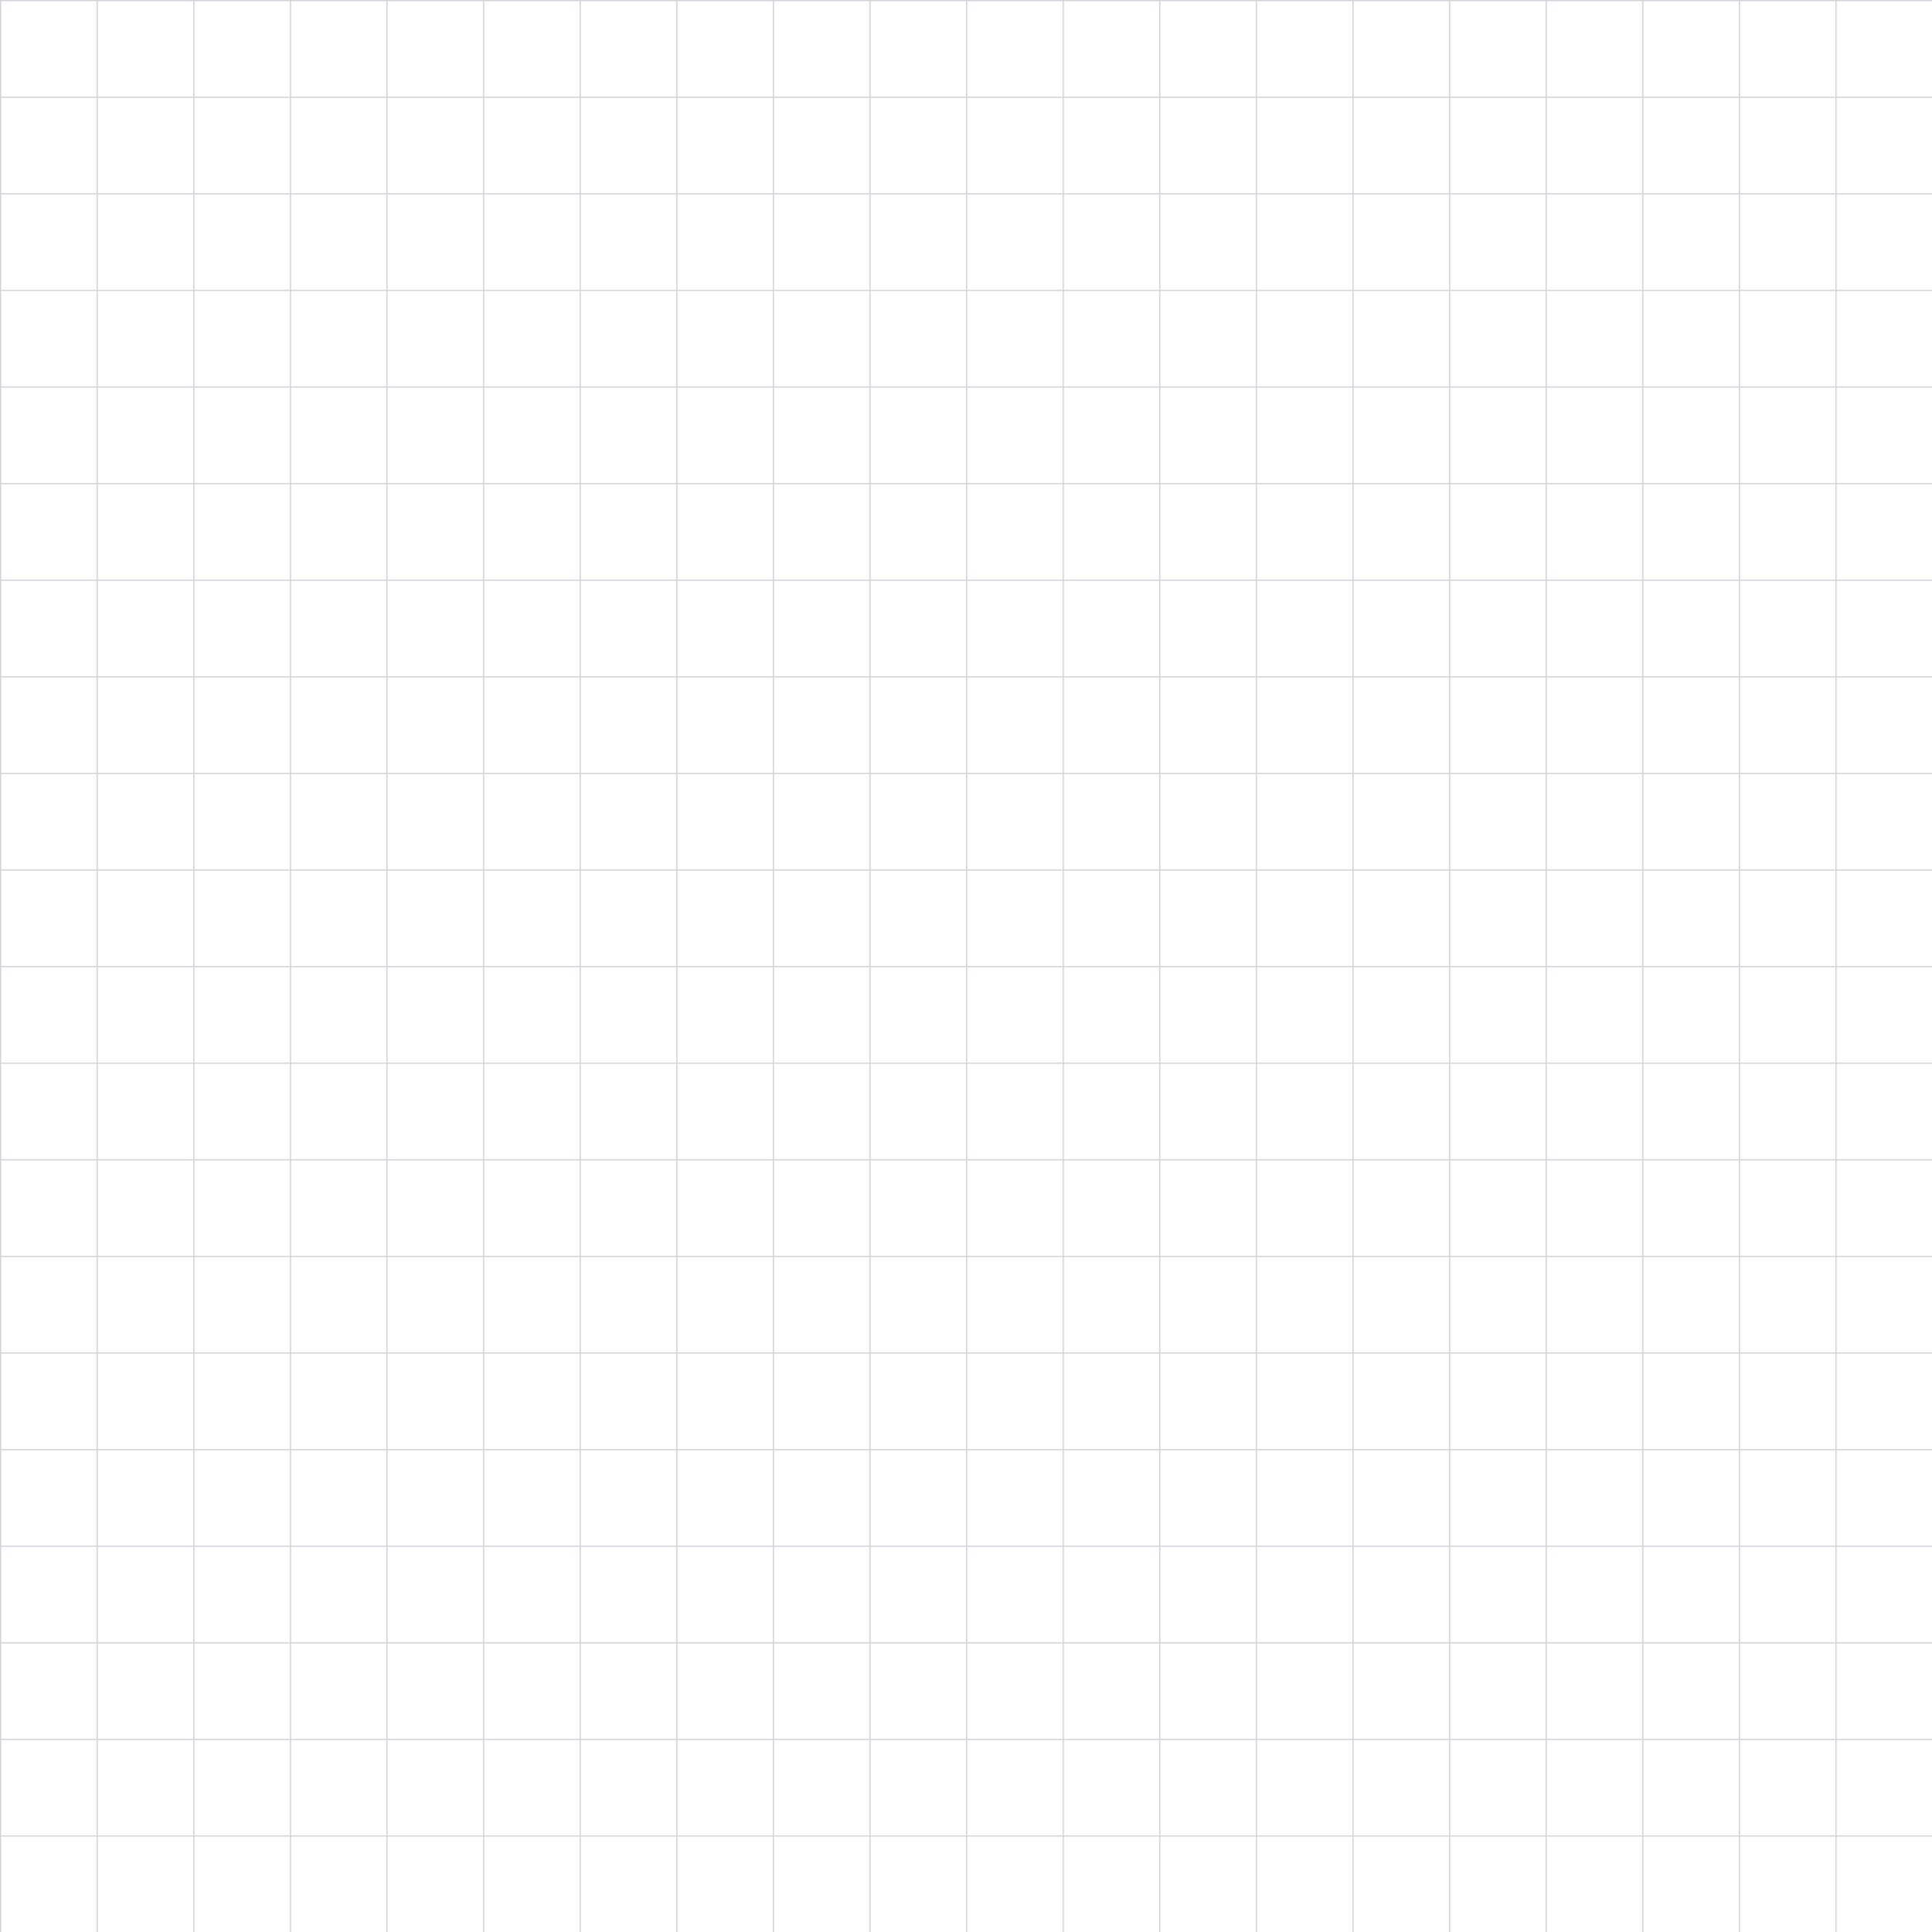
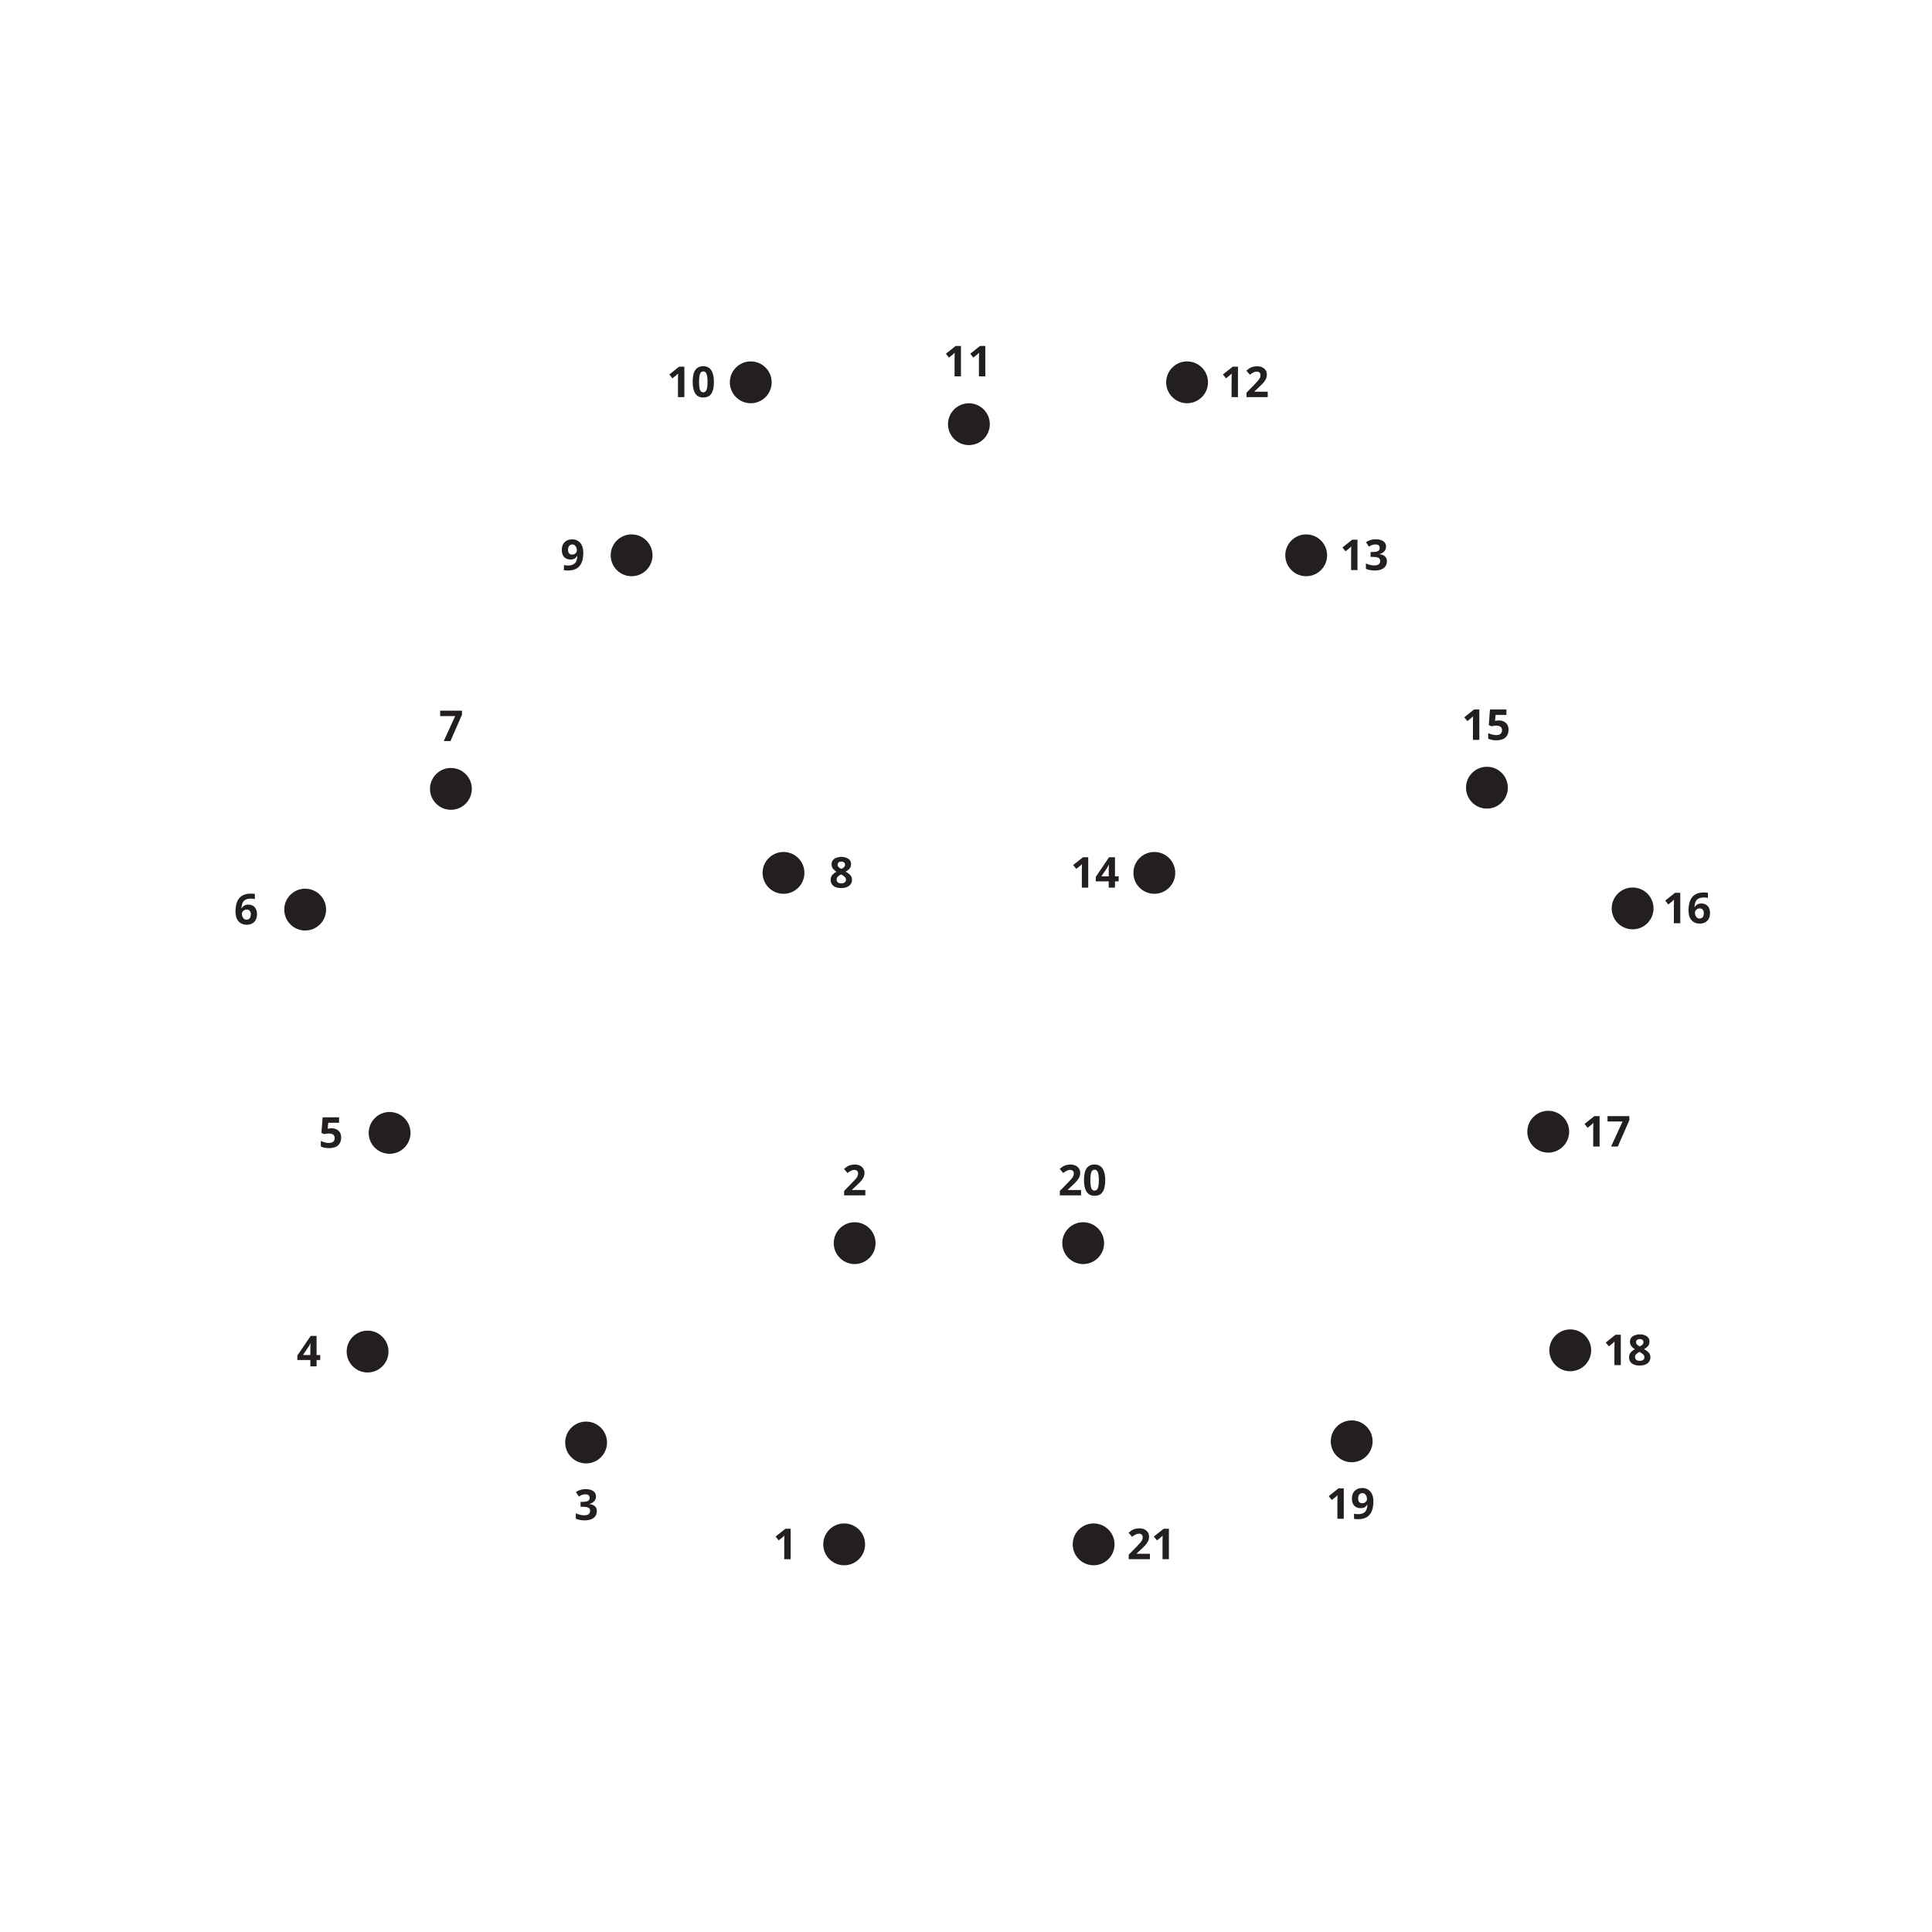
- <svg xmlns="http://www.w3.org/2000/svg" viewBox="0 0 800 800">
+ <svg xmlns="http://www.w3.org/2000/svg" id="Layer_1" data-name="Layer 1" viewBox="0 0 453.54 453.54">
  <defs>
-     <pattern id="p" width="40" height="40" patternUnits="userSpaceOnUse">
-       <path d="M40 0H0V40" fill="none" stroke="#d1d5db" stroke-width="1" />
-     </pattern>
+     <style>
+       .cls-1 {
+         font-family: MaccabiBlock-Bold, MaccabiBlock;
+         font-size: 10px;
+         font-weight: 700;
+       }
+ 
+       .cls-1, .cls-2 {
+         fill: #231f20;
+       }
+ 
+       .cls-3 {
+         fill: #fff;
+       }
+     </style>
  </defs>
-   <rect width="800" height="800" fill="white" />
-   <rect width="800" height="800" fill="url(#p)" />
+   <rect class="cls-3" width="453.54" height="453.54" />
+   <g>
+     <path class="cls-2" d="M181.15,89.75c0,2.71-2.2,4.91-4.91,4.91s-4.91-2.2-4.91-4.91,2.2-4.91,4.91-4.91,4.91,2.2,4.91,4.91" />
+     <path class="cls-2" d="M283.58,89.75c0,2.71-2.2,4.91-4.91,4.91s-4.91-2.2-4.91-4.91,2.2-4.91,4.91-4.91,4.91,2.2,4.91,4.91" />
+     <path class="cls-2" d="M311.54,130.36c0,2.71-2.2,4.91-4.91,4.91s-4.91-2.2-4.91-4.91,2.2-4.91,4.91-4.91,4.91,2.2,4.91,4.91" />
+     <path class="cls-2" d="M153.18,130.36c0,2.71-2.2,4.91-4.91,4.91s-4.91-2.2-4.91-4.91,2.2-4.91,4.91-4.91,4.91,2.2,4.91,4.91" />
+     <path class="cls-2" d="M275.89,204.91c0,2.71-2.2,4.91-4.91,4.91s-4.91-2.2-4.91-4.91,2.2-4.91,4.91-4.91,4.91,2.2,4.91,4.91" />
+     <path class="cls-2" d="M188.84,204.91c0,2.71-2.2,4.91-4.91,4.91s-4.91-2.2-4.91-4.91,2.2-4.91,4.91-4.91,4.91,2.2,4.91,4.91" />
+     <path class="cls-2" d="M259.19,291.83c0,2.71-2.2,4.91-4.91,4.91s-4.91-2.2-4.91-4.91,2.2-4.91,4.91-4.91,4.91,2.2,4.91,4.91" />
+     <path class="cls-2" d="M205.54,291.83c0,2.71-2.2,4.91-4.91,4.91s-4.91-2.2-4.91-4.91,2.2-4.91,4.91-4.91,4.91,2.2,4.91,4.91" />
+     <path class="cls-2" d="M322.22,338.35c0,2.71-2.2,4.91-4.91,4.91s-4.91-2.2-4.91-4.91,2.2-4.91,4.91-4.91,4.91,2.2,4.91,4.91" />
+     <path class="cls-2" d="M142.5,338.63c0,2.71-2.2,4.91-4.91,4.91s-4.91-2.2-4.91-4.91,2.2-4.91,4.91-4.91,4.91,2.2,4.91,4.91" />
+     <path class="cls-2" d="M373.53,316.99c0,2.71-2.2,4.91-4.91,4.91s-4.91-2.2-4.91-4.91,2.2-4.91,4.91-4.91,4.91,2.2,4.91,4.91" />
+     <path class="cls-2" d="M91.2,317.28c0,2.71-2.2,4.91-4.91,4.91s-4.91-2.2-4.91-4.91,2.2-4.91,4.91-4.91,4.91,2.2,4.91,4.91" />
+     <path class="cls-2" d="M353.97,184.91c0,2.71-2.2,4.91-4.91,4.91s-4.91-2.2-4.91-4.91,2.2-4.91,4.91-4.91,4.91,2.2,4.91,4.91" />
+     <path class="cls-2" d="M110.76,185.19c0,2.71-2.2,4.91-4.91,4.91s-4.91-2.2-4.91-4.91,2.2-4.91,4.91-4.91,4.91,2.2,4.91,4.91" />
+     <path class="cls-2" d="M388.17,213.25c0,2.71-2.2,4.91-4.91,4.91s-4.91-2.2-4.91-4.91,2.2-4.91,4.91-4.91,4.91,2.2,4.91,4.91" />
+     <path class="cls-2" d="M76.55,213.53c0,2.71-2.2,4.91-4.91,4.91s-4.91-2.2-4.91-4.91,2.2-4.91,4.91-4.91,4.91,2.2,4.91,4.91" />
+     <path class="cls-2" d="M368.36,265.67c0,2.71-2.2,4.91-4.91,4.91s-4.91-2.2-4.91-4.91,2.2-4.91,4.91-4.91,4.91,2.2,4.91,4.91" />
+     <path class="cls-2" d="M96.37,265.95c0,2.71-2.2,4.91-4.91,4.91s-4.91-2.2-4.91-4.91,2.2-4.91,4.91-4.91,4.91,2.2,4.91,4.91" />
+     <path class="cls-2" d="M261.64,362.54c0,2.71-2.2,4.91-4.91,4.91s-4.91-2.2-4.91-4.91,2.2-4.91,4.91-4.91,4.91,2.2,4.91,4.91" />
+     <path class="cls-2" d="M203.08,362.54c0,2.71-2.2,4.91-4.91,4.91s-4.91-2.2-4.91-4.91,2.2-4.91,4.91-4.91,4.91,2.2,4.91,4.91" />
+     <path class="cls-2" d="M232.36,99.58c0,2.71-2.2,4.91-4.91,4.91s-4.91-2.2-4.91-4.91,2.2-4.91,4.91-4.91,4.91,2.2,4.91,4.91" />
+   </g>
+   <text class="cls-1" transform="translate(181.48 366.02)">
+     <tspan x="0" y="0">1</tspan>
+   </text>
+   <text class="cls-1" transform="translate(197.75 280.62)">
+     <tspan x="0" y="0">2</tspan>
+   </text>
+   <text class="cls-1" transform="translate(134.8 356.81)">
+     <tspan x="0" y="0">3</tspan>
+   </text>
+   <text class="cls-1" transform="translate(264.56 366.02)">
+     <tspan x="0" y="0">21</tspan>
+   </text>
+   <text class="cls-1" transform="translate(248.39 280.62)">
+     <tspan x="0" y="0">20</tspan>
+   </text>
+   <text class="cls-1" transform="translate(311.33 356.53)">
+     <tspan x="0" y="0">19</tspan>
+   </text>
+   <text class="cls-1" transform="translate(390.32 216.73)">
+     <tspan x="0" y="0">16</tspan>
+   </text>
+   <text class="cls-1" transform="translate(371.38 269.15)">
+     <tspan x="0" y="0">17</tspan>
+   </text>
+   <text class="cls-1" transform="translate(376.36 320.47)">
+     <tspan x="0" y="0">18</tspan>
+   </text>
+   <text class="cls-1" transform="translate(343.15 173.69)">
+     <tspan x="0" y="0">15</tspan>
+   </text>
+   <text class="cls-1" transform="translate(251.34 208.38)">
+     <tspan x="0" y="0">14</tspan>
+   </text>
+   <text class="cls-1" transform="translate(314.55 133.83)">
+     <tspan x="0" y="0">13</tspan>
+   </text>
+   <text class="cls-1" transform="translate(286.49 93.22)">
+     <tspan x="0" y="0">12</tspan>
+   </text>
+   <text class="cls-1" transform="translate(221.46 88.35)">
+     <tspan x="0" y="0">11</tspan>
+   </text>
+   <text class="cls-1" transform="translate(156.53 93.22)">
+     <tspan x="0" y="0">10</tspan>
+   </text>
+   <text class="cls-1" transform="translate(131.57 133.83)">
+     <tspan x="0" y="0">9</tspan>
+   </text>
+   <text class="cls-1" transform="translate(194.65 208.38)">
+     <tspan x="0" y="0">8</tspan>
+   </text>
+   <text class="cls-1" transform="translate(103.06 173.97)">
+     <tspan x="0" y="0">7</tspan>
+   </text>
+   <text class="cls-1" transform="translate(54.94 217)">
+     <tspan x="0" y="0">6</tspan>
+   </text>
+   <text class="cls-1" transform="translate(74.83 269.43)">
+     <tspan x="0" y="0">5</tspan>
+   </text>
+   <text class="cls-1" transform="translate(69.63 320.75)">
+     <tspan x="0" y="0">4</tspan>
+   </text>
</svg>
